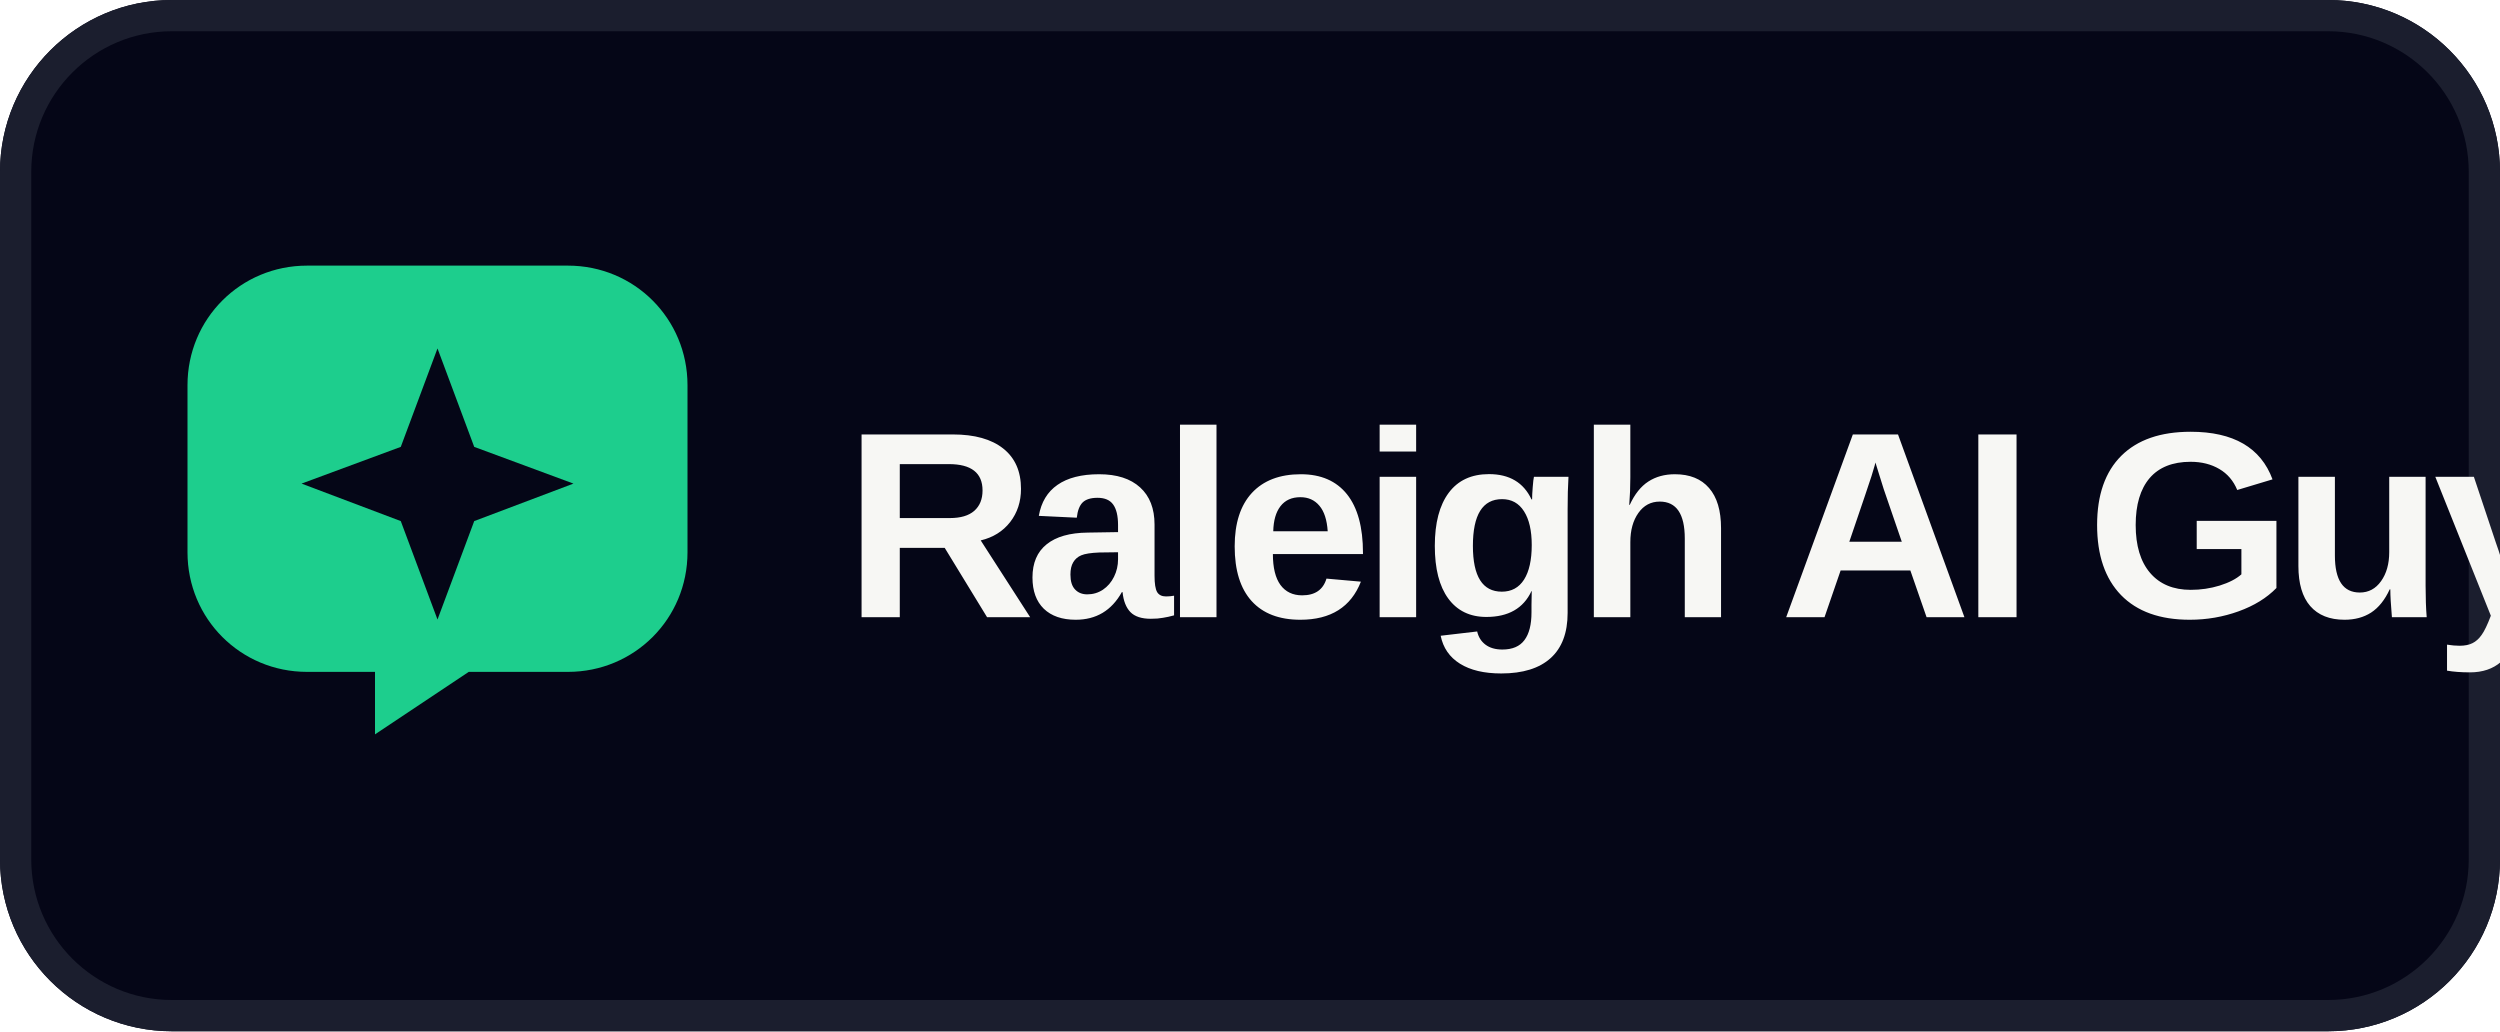
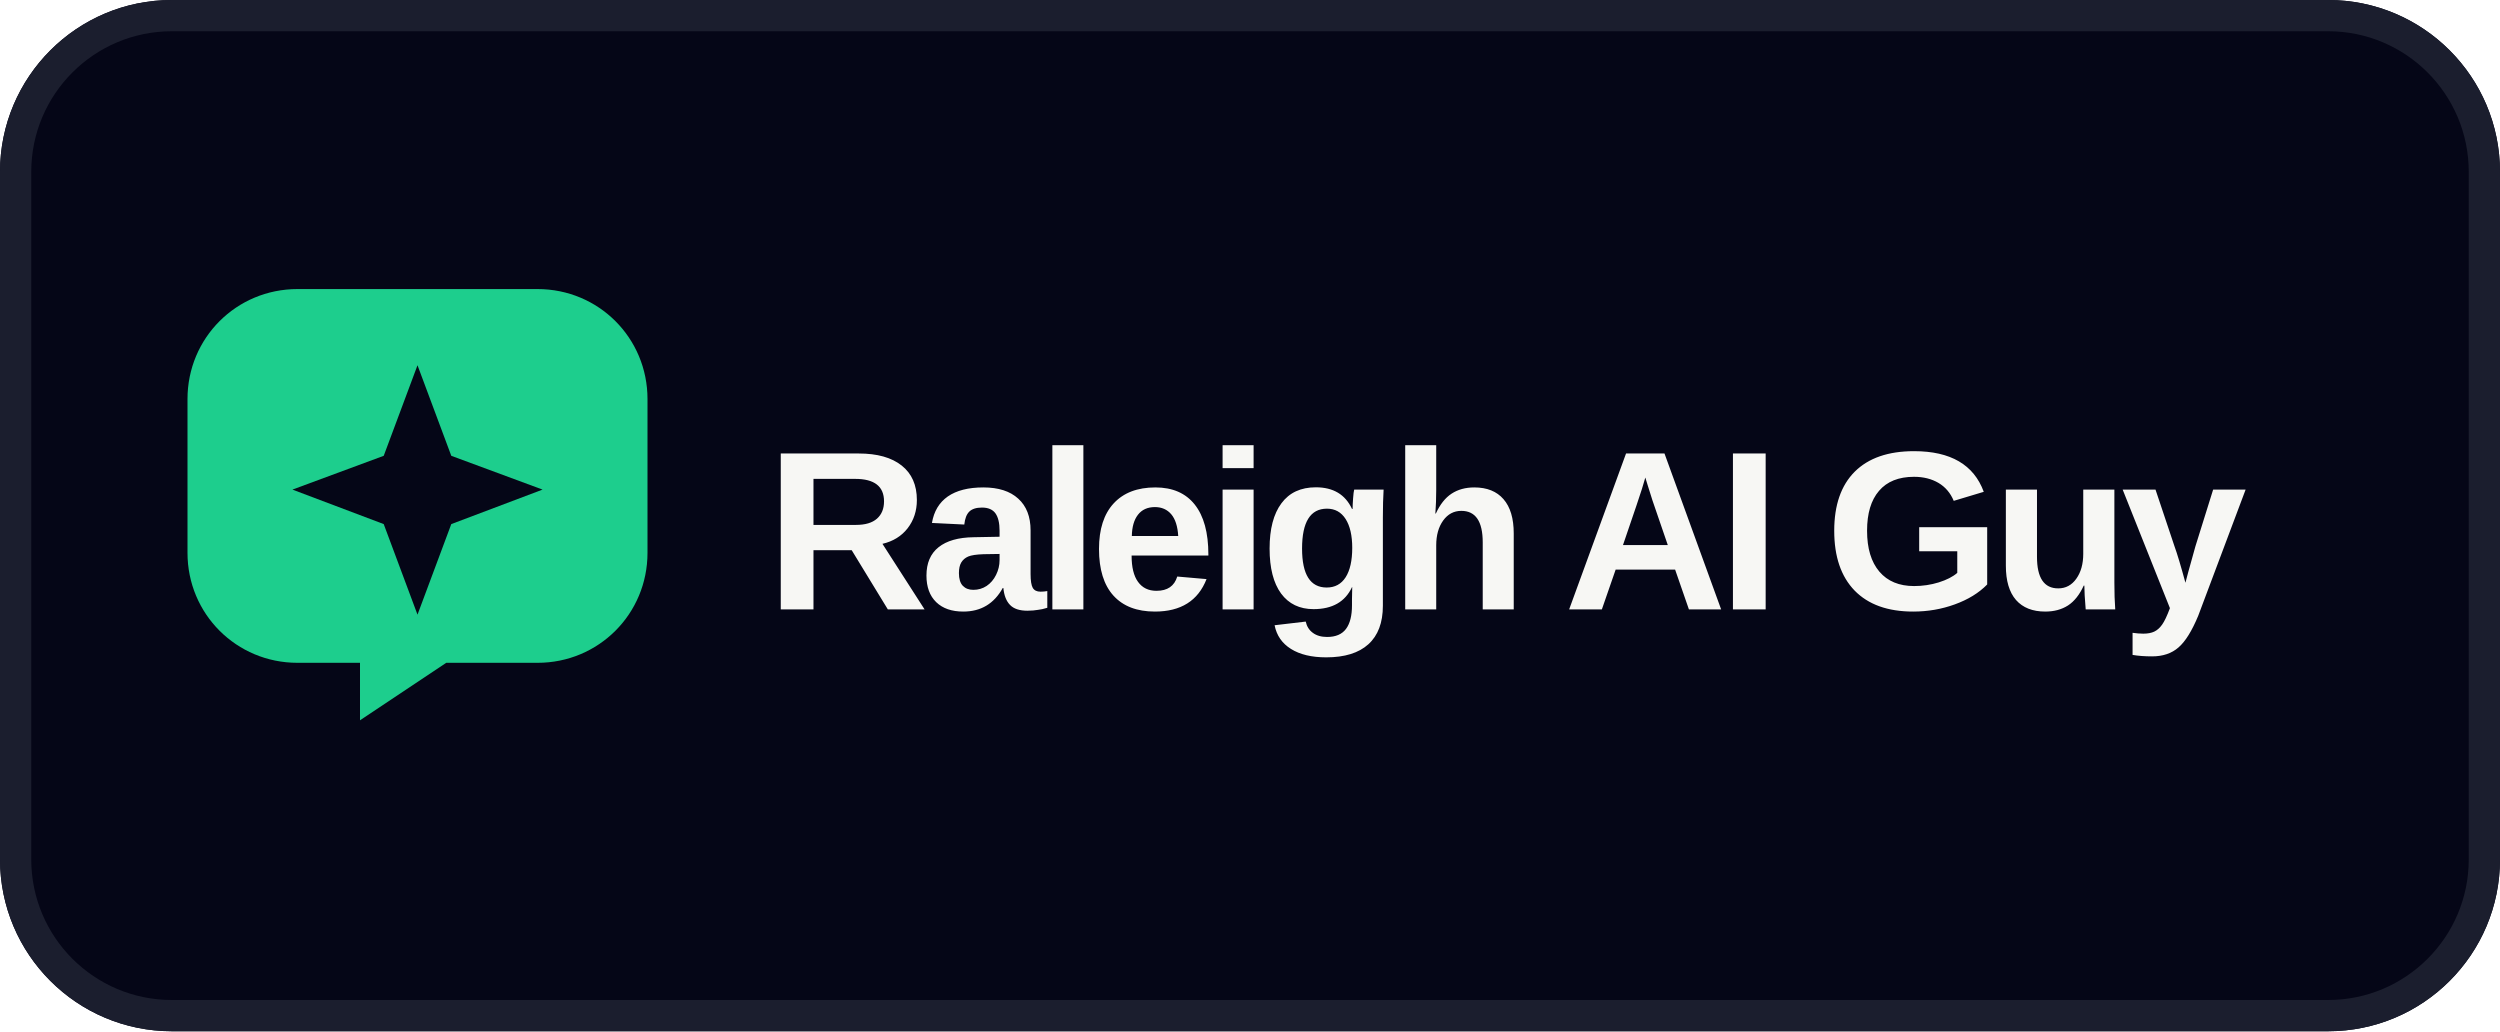
<svg xmlns="http://www.w3.org/2000/svg" viewBox="0 0 320 132" role="img" aria-labelledby="title desc">
  <rect width="320" height="132" rx="22" fill="#050617" />
  <rect x="2" y="2" width="316" height="128" rx="20" fill="none" stroke="#1b1e2e" stroke-width="4" />
-   <g transform="translate(24 34)">
+   <g transform="translate(24 37) scale(.92)">
    <path d="M15.3 0h33.4C57.2 0 64 6.8 64 15.3v21.4C64 45.2 57.2 52 48.7 52H36l-12 8v-8h-8.7C6.8 52 0 45.2 0 36.7V15.3C0 6.8 6.8 0 15.3 0Z" fill="#1dce8d" />
    <path d="m32 10.6 4.7 12.6 12.7 4.7-12.7 4.8L32 45.3l-4.7-12.6-12.7-4.8 12.7-4.7L32 10.6Z" fill="#050617" />
  </g>
-   <text x="108" y="79" fill="#f7f7f4" font-family="Arial, Helvetica, sans-serif" font-size="34" font-weight="700" letter-spacing="-1.4">Raleigh AI Guy</text>
+   <text x="98" y="78" fill="#f7f7f4" font-family="Arial, Helvetica, sans-serif" font-size="29" font-weight="700" letter-spacing="-1.2">Raleigh AI Guy</text>
</svg>
